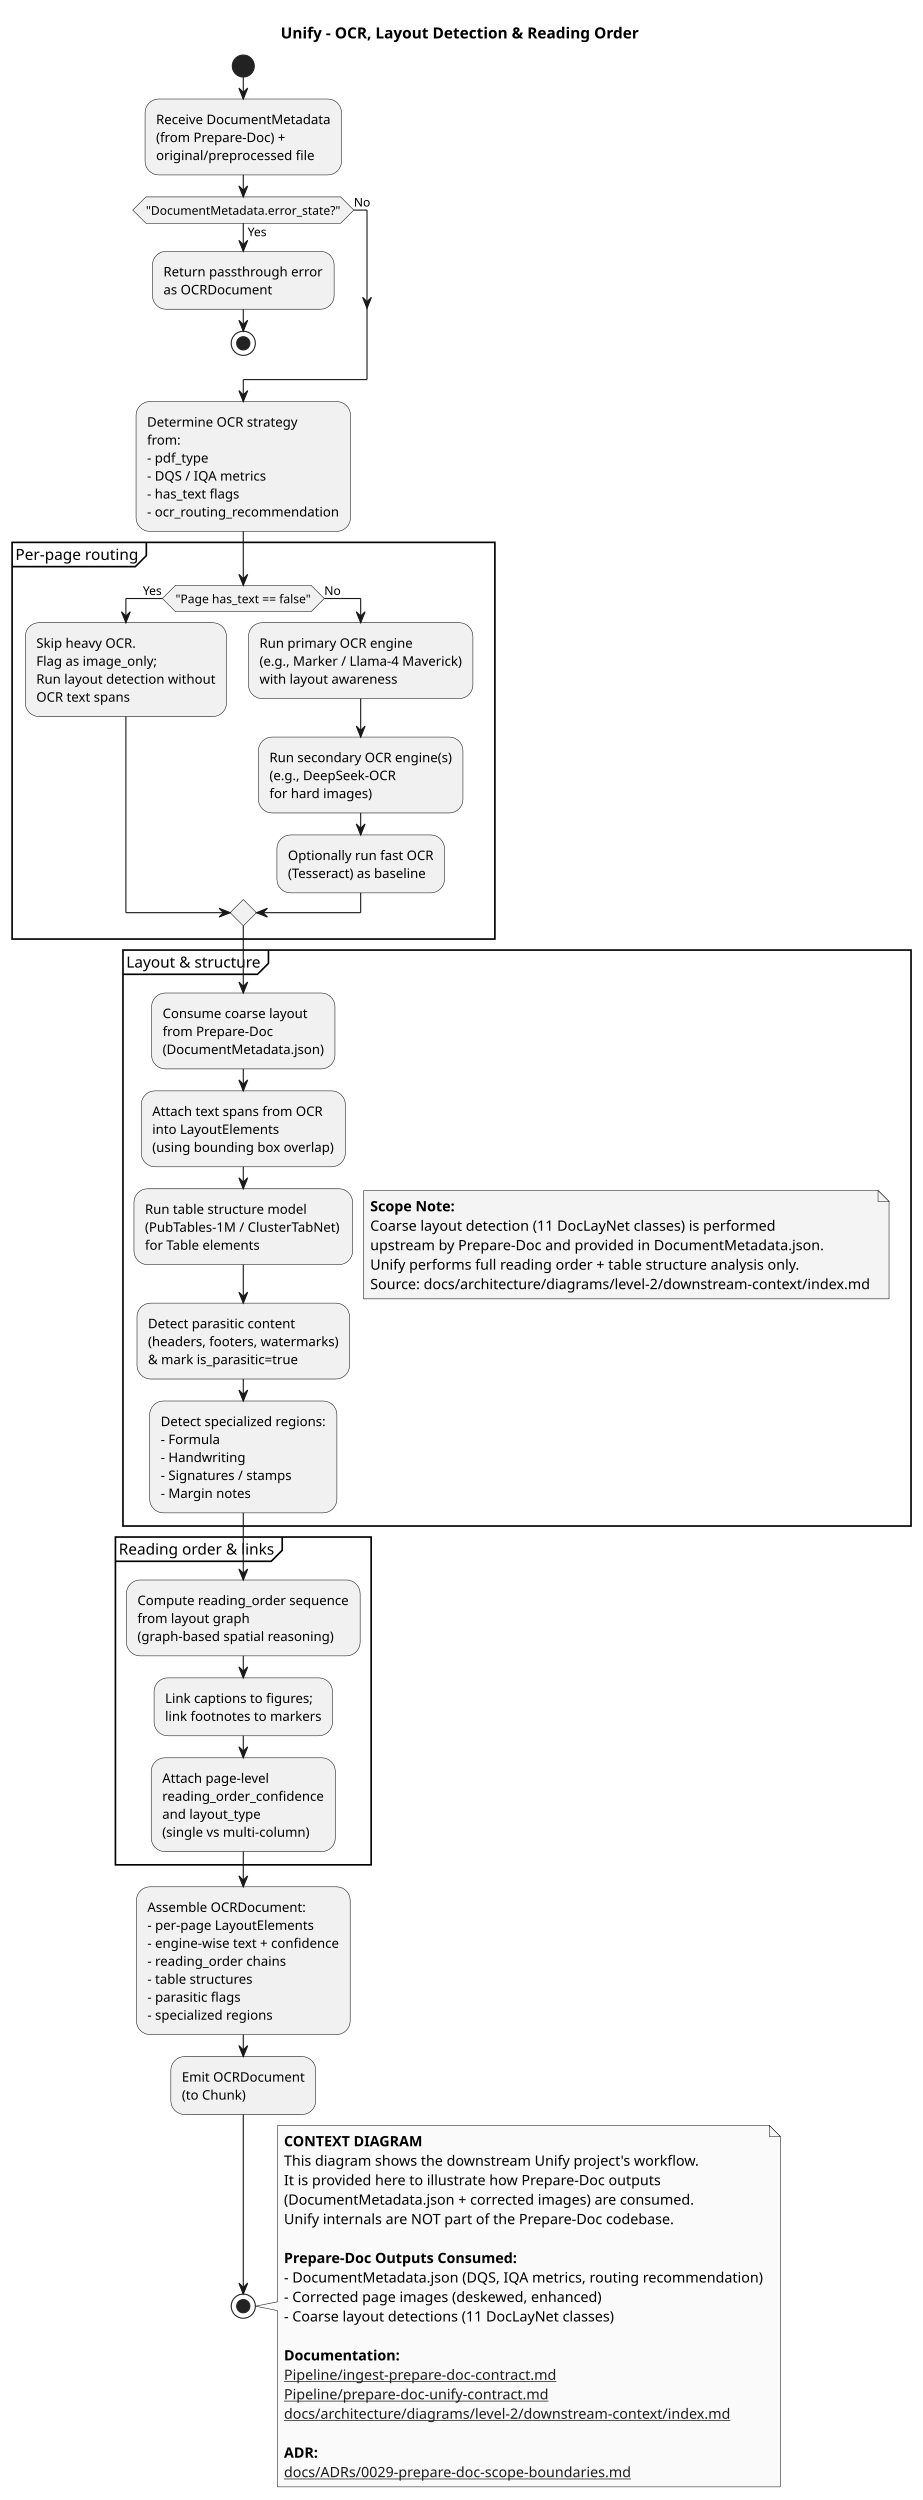
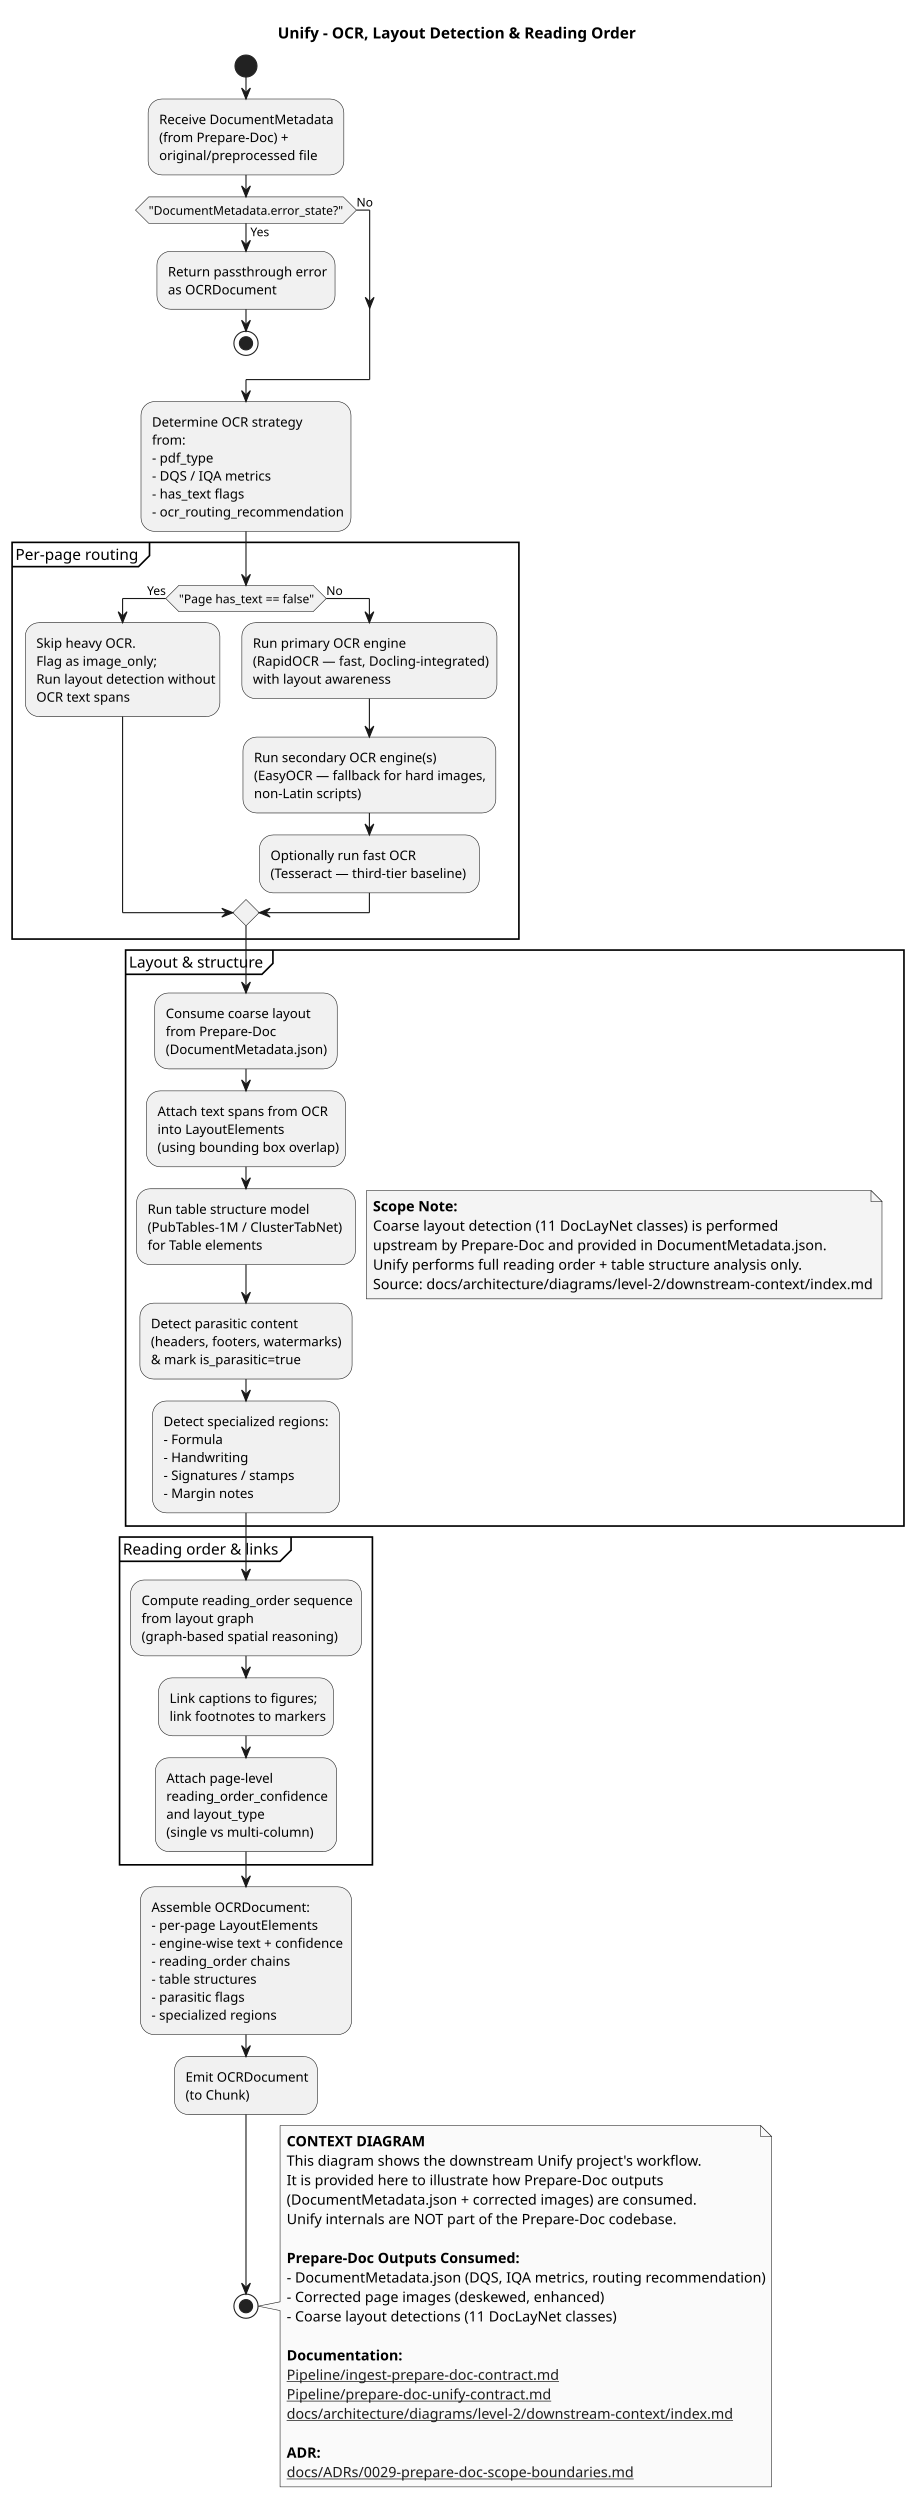
- <svg xmlns="http://www.w3.org/2000/svg" xmlns:xlink="http://www.w3.org/1999/xlink" contentStyleType="text/css" height="2274px" preserveAspectRatio="none" style="width:839px;height:2274px;background:#FFFFFF;" version="1.1" viewBox="0 0 839 2274" width="839px" zoomAndPan="magnify">
+ <svg xmlns="http://www.w3.org/2000/svg" xmlns:xlink="http://www.w3.org/1999/xlink" contentStyleType="text/css" height="2274px" preserveAspectRatio="none" style="width:833px;height:2274px;background:#FFFFFF;" version="1.1" viewBox="0 0 833 2274" width="833px" zoomAndPan="magnify">
  <defs />
  <g>
-     <text fill="#000000" font-family="sans-serif" font-size="14" font-weight="bold" lengthAdjust="spacing" textLength="326.031" x="255.318" y="34.966">Unify - OCR, Layout Detection &amp; Reading Order</text>
-     <ellipse cx="221.292" cy="60.068" fill="#222222" rx="10" ry="10" style="stroke:#222222;stroke-width:1;" />
-     <rect fill="#F1F1F1" height="69.032" rx="12.5" ry="12.5" style="stroke:#181818;stroke-width:0.5;" width="178.665" x="131.96" y="90.068" />
-     <text fill="#000000" font-family="sans-serif" font-size="12" lengthAdjust="spacing" textLength="158.665" x="141.96" y="112.896">Receive DocumentMetadata</text>
-     <text fill="#000000" font-family="sans-serif" font-size="12" lengthAdjust="spacing" textLength="118.333" x="141.96" y="129.24">(from Prepare-Doc) +</text>
-     <text fill="#000000" font-family="sans-serif" font-size="12" lengthAdjust="spacing" textLength="144.577" x="141.96" y="145.584">original/preprocessed file</text>
-     <rect fill="#F1F1F1" height="52.688" rx="12.5" ry="12.5" style="stroke:#181818;stroke-width:0.5;" width="165.273" x="138.656" y="228.591" />
-     <text fill="#000000" font-family="sans-serif" font-size="12" lengthAdjust="spacing" textLength="145.273" x="148.656" y="251.419">Return passthrough error</text>
-     <text fill="#000000" font-family="sans-serif" font-size="12" lengthAdjust="spacing" textLength="98.953" x="148.656" y="267.763">as OCRDocument</text>
-     <ellipse cx="221.292" cy="312.279" fill="none" rx="11" ry="11" style="stroke:#222222;stroke-width:1;" />
-     <ellipse cx="221.292" cy="312.279" fill="#222222" rx="6" ry="6" style="stroke:#222222;stroke-width:1;" />
-     <polygon fill="#F1F1F1" points="132.754,179.1,309.83,179.1,321.83,191.1,309.83,203.1,132.754,203.1,120.754,191.1,132.754,179.1" style="stroke:#181818;stroke-width:0.5;" />
-     <text fill="#000000" font-family="sans-serif" font-size="11" lengthAdjust="spacing" textLength="17.699" x="225.292" y="214.859">Yes</text>
-     <text fill="#000000" font-family="sans-serif" font-size="11" lengthAdjust="spacing" textLength="177.077" x="132.754" y="195.368">"DocumentMetadata.error_state?"</text>
-     <text fill="#000000" font-family="sans-serif" font-size="11" lengthAdjust="spacing" textLength="15.015" x="321.83" y="187.877">No</text>
-     <rect fill="#F1F1F1" height="118.065" rx="12.5" ry="12.5" style="stroke:#181818;stroke-width:0.5;" width="195.057" x="123.764" y="365.279" />
-     <text fill="#000000" font-family="sans-serif" font-size="12" lengthAdjust="spacing" textLength="137.113" x="133.764" y="388.108">Determine OCR strategy</text>
-     <text fill="#000000" font-family="sans-serif" font-size="12" lengthAdjust="spacing" textLength="30.78" x="133.764" y="404.452">from:</text>
-     <text fill="#000000" font-family="sans-serif" font-size="12" lengthAdjust="spacing" textLength="55.8" x="133.764" y="420.796">- pdf_type</text>
-     <text fill="#000000" font-family="sans-serif" font-size="12" lengthAdjust="spacing" textLength="108.517" x="133.764" y="437.14">- DQS / IQA metrics</text>
-     <text fill="#000000" font-family="sans-serif" font-size="12" lengthAdjust="spacing" textLength="84.193" x="133.764" y="453.484">- has_text flags</text>
-     <text fill="#000000" font-family="sans-serif" font-size="12" lengthAdjust="spacing" textLength="175.057" x="133.764" y="469.828">- ocr_routing_recommendation</text>
-     <rect fill="none" height="360.821" style="stroke:#000000;stroke-width:1.5;" width="439.15" x="11" y="493.344" />
-     <path d="M133.098,493.344 L133.098,505.412 L123.098,515.412 L11,515.412 " fill="none" style="stroke:#000000;stroke-width:1.5;" />
-     <text fill="#000000" font-family="sans-serif" font-size="14" lengthAdjust="spacing" textLength="112.098" x="14" y="509.31">Per-page routing</text>
-     <polygon fill="#F1F1F1" points="159.649,532.412,282.936,532.412,294.936,544.412,282.936,556.412,159.649,556.412,147.649,544.412,159.649,532.412" style="stroke:#181818;stroke-width:0.5;" />
-     <text fill="#000000" font-family="sans-serif" font-size="11" lengthAdjust="spacing" textLength="123.287" x="159.649" y="548.68">"Page has_text == false"</text>
-     <text fill="#000000" font-family="sans-serif" font-size="11" lengthAdjust="spacing" textLength="17.699" x="129.95" y="541.189">Yes</text>
-     <text fill="#000000" font-family="sans-serif" font-size="11" lengthAdjust="spacing" textLength="15.015" x="294.936" y="541.189">No</text>
-     <rect fill="#F1F1F1" height="85.376" rx="12.5" ry="12.5" style="stroke:#181818;stroke-width:0.5;" width="183.009" x="23" y="566.412" />
-     <text fill="#000000" font-family="sans-serif" font-size="12" lengthAdjust="spacing" textLength="90.481" x="33" y="589.24">Skip heavy OCR.</text>
-     <text fill="#000000" font-family="sans-serif" font-size="12" lengthAdjust="spacing" textLength="109.789" x="33" y="605.584">Flag as image_only;</text>
-     <text fill="#000000" font-family="sans-serif" font-size="12" lengthAdjust="spacing" textLength="163.009" x="33" y="621.928">Run layout detection without</text>
-     <text fill="#000000" font-family="sans-serif" font-size="12" lengthAdjust="spacing" textLength="85.465" x="33" y="638.273">OCR text spans</text>
-     <rect fill="#F1F1F1" height="69.032" rx="12.5" ry="12.5" style="stroke:#181818;stroke-width:0.5;" width="204.141" x="226.009" y="566.412" />
-     <text fill="#000000" font-family="sans-serif" font-size="12" lengthAdjust="spacing" textLength="139.381" x="236.009" y="589.24">Run primary OCR engine</text>
-     <text fill="#000000" font-family="sans-serif" font-size="12" lengthAdjust="spacing" textLength="184.141" x="236.009" y="605.584">(e.g., Marker / Llama-4 Maverick)</text>
-     <text fill="#000000" font-family="sans-serif" font-size="12" lengthAdjust="spacing" textLength="125.773" x="236.009" y="621.928">with layout awareness</text>
-     <rect fill="#F1F1F1" height="69.032" rx="12.5" ry="12.5" style="stroke:#181818;stroke-width:0.5;" width="186.009" x="235.075" y="670.444" />
-     <text fill="#000000" font-family="sans-serif" font-size="12" lengthAdjust="spacing" textLength="166.009" x="245.075" y="693.273">Run secondary OCR engine(s)</text>
-     <text fill="#000000" font-family="sans-serif" font-size="12" lengthAdjust="spacing" textLength="115.009" x="245.075" y="709.617">(e.g., DeepSeek-OCR</text>
-     <text fill="#000000" font-family="sans-serif" font-size="12" lengthAdjust="spacing" textLength="93.613" x="245.075" y="725.961">for hard images)</text>
-     <rect fill="#F1F1F1" height="52.688" rx="12.5" ry="12.5" style="stroke:#181818;stroke-width:0.5;" width="152.409" x="251.875" y="759.477" />
-     <text fill="#000000" font-family="sans-serif" font-size="12" lengthAdjust="spacing" textLength="132.409" x="261.875" y="782.305">Optionally run fast OCR</text>
-     <text fill="#000000" font-family="sans-serif" font-size="12" lengthAdjust="spacing" textLength="126.409" x="261.875" y="798.649">(Tesseract) as baseline</text>
-     <polygon fill="#F1F1F1" points="221.292,818.165,233.292,830.165,221.292,842.165,209.292,830.165,221.292,818.165" style="stroke:#181818;stroke-width:0.5;" />
-     <rect fill="none" height="523.918" style="stroke:#000000;stroke-width:1.5;" width="716.811" x="111.856" y="864.165" />
-     <path d="M244.187,864.165 L244.187,876.233 L234.187,886.233 L111.856,886.233 " fill="none" style="stroke:#000000;stroke-width:1.5;" />
-     <text fill="#000000" font-family="sans-serif" font-size="14" lengthAdjust="spacing" textLength="122.332" x="114.856" y="880.131">Layout &amp; structure</text>
-     <path d="M330.729,1082.893 L330.729,1181.423 L808.666,1181.423 L808.666,1092.893 L798.666,1082.893 L330.729,1082.893 " fill="#F4F4F4" style="stroke:#181818;stroke-width:0.5;" />
-     <path d="M798.666,1082.893 L798.666,1092.893 L808.666,1092.893 L798.666,1082.893 " fill="#F4F4F4" style="stroke:#181818;stroke-width:0.5;" />
-     <text fill="#000000" font-family="sans-serif" font-size="13" font-weight="bold" lengthAdjust="spacing" textLength="76.83" x="336.729" y="1101.79">Scope Note:</text>
-     <text fill="#000000" font-family="sans-serif" font-size="13" lengthAdjust="spacing" textLength="368.641" x="336.729" y="1119.496">Coarse layout detection (11 DocLayNet classes) is performed</text>
-     <text fill="#000000" font-family="sans-serif" font-size="13" lengthAdjust="spacing" textLength="414.232" x="336.729" y="1137.202">upstream by Prepare-Doc and provided in DocumentMetadata.json.</text>
-     <text fill="#000000" font-family="sans-serif" font-size="13" lengthAdjust="spacing" textLength="391.586" x="336.729" y="1154.908">Unify performs full reading order + table structure analysis only.</text>
-     <text fill="#000000" font-family="sans-serif" font-size="13" lengthAdjust="spacing" textLength="456.937" x="336.729" y="1172.614">Source: docs/architecture/diagrams/level-2/downstream-context/index.md</text>
-     <rect fill="#F1F1F1" height="69.032" rx="12.5" ry="12.5" style="stroke:#181818;stroke-width:0.5;" width="166.761" x="137.912" y="903.233" />
-     <text fill="#000000" font-family="sans-serif" font-size="12" lengthAdjust="spacing" textLength="131.833" x="147.912" y="926.061">Consume coarse layout</text>
-     <text fill="#000000" font-family="sans-serif" font-size="12" lengthAdjust="spacing" textLength="101.149" x="147.912" y="942.405">from Prepare-Doc</text>
-     <text fill="#000000" font-family="sans-serif" font-size="12" lengthAdjust="spacing" textLength="146.761" x="147.912" y="958.749">(DocumentMetadata.json)</text>
-     <rect fill="#F1F1F1" height="69.032" rx="12.5" ry="12.5" style="stroke:#181818;stroke-width:0.5;" width="185.637" x="128.474" y="992.265" />
-     <text fill="#000000" font-family="sans-serif" font-size="12" lengthAdjust="spacing" textLength="155.509" x="138.474" y="1015.093">Attach text spans from OCR</text>
-     <text fill="#000000" font-family="sans-serif" font-size="12" lengthAdjust="spacing" textLength="115.393" x="138.474" y="1031.437">into LayoutElements</text>
-     <text fill="#000000" font-family="sans-serif" font-size="12" lengthAdjust="spacing" textLength="165.637" x="138.474" y="1047.782">(using bounding box overlap)</text>
-     <rect fill="#F1F1F1" height="69.032" rx="12.5" ry="12.5" style="stroke:#181818;stroke-width:0.5;" width="198.873" x="121.856" y="1081.298" />
-     <text fill="#000000" font-family="sans-serif" font-size="12" lengthAdjust="spacing" textLength="147.373" x="131.856" y="1104.126">Run table structure model</text>
-     <text fill="#000000" font-family="sans-serif" font-size="12" lengthAdjust="spacing" textLength="178.873" x="131.856" y="1120.47">(PubTables-1M / ClusterTabNet)</text>
-     <text fill="#000000" font-family="sans-serif" font-size="12" lengthAdjust="spacing" textLength="105.349" x="131.856" y="1136.814">for Table elements</text>
-     <rect fill="#F1F1F1" height="69.032" rx="12.5" ry="12.5" style="stroke:#181818;stroke-width:0.5;" width="193.377" x="124.603" y="1185.33" />
-     <text fill="#000000" font-family="sans-serif" font-size="12" lengthAdjust="spacing" textLength="134.077" x="134.603" y="1208.158">Detect parasitic content</text>
-     <text fill="#000000" font-family="sans-serif" font-size="12" lengthAdjust="spacing" textLength="173.377" x="134.603" y="1224.502">(headers, footers, watermarks)</text>
-     <text fill="#000000" font-family="sans-serif" font-size="12" lengthAdjust="spacing" textLength="136.681" x="134.603" y="1240.846">&amp; mark is_parasitic=true</text>
-     <rect fill="#F1F1F1" height="101.721" rx="12.5" ry="12.5" style="stroke:#181818;stroke-width:0.5;" width="170.265" x="136.16" y="1274.362" />
-     <text fill="#000000" font-family="sans-serif" font-size="12" lengthAdjust="spacing" textLength="150.265" x="146.16" y="1297.19">Detect specialized regions:</text>
-     <text fill="#000000" font-family="sans-serif" font-size="12" lengthAdjust="spacing" textLength="53.892" x="146.16" y="1313.534">- Formula</text>
-     <text fill="#000000" font-family="sans-serif" font-size="12" lengthAdjust="spacing" textLength="77.112" x="146.16" y="1329.879">- Handwriting</text>
-     <text fill="#000000" font-family="sans-serif" font-size="12" lengthAdjust="spacing" textLength="119.281" x="146.16" y="1346.223">- Signatures / stamps</text>
-     <text fill="#000000" font-family="sans-serif" font-size="12" lengthAdjust="spacing" textLength="82.093" x="146.16" y="1362.567">- Margin notes</text>
-     <rect fill="none" height="298.165" style="stroke:#000000;stroke-width:1.5;" width="232.601" x="104.992" y="1398.083" />
-     <path d="M256.699,1398.083 L256.699,1410.151 L246.699,1420.151 L104.992,1420.151 " fill="none" style="stroke:#000000;stroke-width:1.5;" />
-     <text fill="#000000" font-family="sans-serif" font-size="14" lengthAdjust="spacing" textLength="141.707" x="107.992" y="1414.049">Reading order &amp; links</text>
-     <rect fill="#F1F1F1" height="69.032" rx="12.5" ry="12.5" style="stroke:#181818;stroke-width:0.5;" width="212.601" x="114.992" y="1437.151" />
-     <text fill="#000000" font-family="sans-serif" font-size="12" lengthAdjust="spacing" textLength="192.601" x="124.992" y="1459.979">Compute reading_order sequence</text>
-     <text fill="#000000" font-family="sans-serif" font-size="12" lengthAdjust="spacing" textLength="102.625" x="124.992" y="1476.323">from layout graph</text>
-     <text fill="#000000" font-family="sans-serif" font-size="12" lengthAdjust="spacing" textLength="179.065" x="124.992" y="1492.667">(graph-based spatial reasoning)</text>
-     <rect fill="#F1F1F1" height="52.688" rx="12.5" ry="12.5" style="stroke:#181818;stroke-width:0.5;" width="162.261" x="140.162" y="1526.183" />
-     <text fill="#000000" font-family="sans-serif" font-size="12" lengthAdjust="spacing" textLength="134.593" x="150.162" y="1549.011">Link captions to figures;</text>
-     <text fill="#000000" font-family="sans-serif" font-size="12" lengthAdjust="spacing" textLength="142.261" x="150.162" y="1565.355">link footnotes to markers</text>
-     <rect fill="#F1F1F1" height="85.376" rx="12.5" ry="12.5" style="stroke:#181818;stroke-width:0.5;" width="167.457" x="137.564" y="1598.871" />
-     <text fill="#000000" font-family="sans-serif" font-size="12" lengthAdjust="spacing" textLength="97.309" x="147.564" y="1621.699">Attach page-level</text>
-     <text fill="#000000" font-family="sans-serif" font-size="12" lengthAdjust="spacing" textLength="147.457" x="147.564" y="1638.043">reading_order_confidence</text>
-     <text fill="#000000" font-family="sans-serif" font-size="12" lengthAdjust="spacing" textLength="89.533" x="147.564" y="1654.388">and layout_type</text>
-     <text fill="#000000" font-family="sans-serif" font-size="12" lengthAdjust="spacing" textLength="133.981" x="147.564" y="1670.732">(single vs multi-column)</text>
-     <rect fill="#F1F1F1" height="134.409" rx="12.5" ry="12.5" style="stroke:#181818;stroke-width:0.5;" width="194.493" x="124.046" y="1716.248" />
-     <text fill="#000000" font-family="sans-serif" font-size="12" lengthAdjust="spacing" textLength="144.085" x="134.046" y="1739.076">Assemble OCRDocument:</text>
-     <text fill="#000000" font-family="sans-serif" font-size="12" lengthAdjust="spacing" textLength="151.501" x="134.046" y="1755.42">- per-page LayoutElements</text>
-     <text fill="#000000" font-family="sans-serif" font-size="12" lengthAdjust="spacing" textLength="174.493" x="134.046" y="1771.764">- engine-wise text + confidence</text>
-     <text fill="#000000" font-family="sans-serif" font-size="12" lengthAdjust="spacing" textLength="126.649" x="134.046" y="1788.108">- reading_order chains</text>
-     <text fill="#000000" font-family="sans-serif" font-size="12" lengthAdjust="spacing" textLength="95.845" x="134.046" y="1804.452">- table structures</text>
-     <text fill="#000000" font-family="sans-serif" font-size="12" lengthAdjust="spacing" textLength="85.021" x="134.046" y="1820.796">- parasitic flags</text>
-     <text fill="#000000" font-family="sans-serif" font-size="12" lengthAdjust="spacing" textLength="114.193" x="134.046" y="1837.14">- specialized regions</text>
-     <rect fill="#F1F1F1" height="52.688" rx="12.5" ry="12.5" style="stroke:#181818;stroke-width:0.5;" width="131.793" x="155.396" y="1870.657" />
-     <text fill="#000000" font-family="sans-serif" font-size="12" lengthAdjust="spacing" textLength="111.793" x="165.396" y="1893.485">Emit OCRDocument</text>
-     <text fill="#000000" font-family="sans-serif" font-size="12" lengthAdjust="spacing" textLength="58.152" x="165.396" y="1909.829">(to Chunk)</text>
-     <path d="M252.292,1933.345 L252.292,2093.699 L232.292,2097.699 L252.292,2101.699 L252.292,2262.053 A0,0 0 0 0 252.292,2262.053 L709.794,2262.053 A0,0 0 0 0 709.794,2262.053 L709.794,1943.345 L699.794,1933.345 L252.292,1933.345 A0,0 0 0 0 252.292,1933.345 " fill="#FAFAFA" style="stroke:#181818;stroke-width:0.5;" />
-     <path d="M699.794,1933.345 L699.794,1943.345 L709.794,1943.345 L699.794,1933.345 " fill="#FAFAFA" style="stroke:#181818;stroke-width:0.5;" />
-     <text fill="#000000" font-family="sans-serif" font-size="13" font-weight="bold" lengthAdjust="spacing" textLength="126.451" x="258.292" y="1952.242">CONTEXT DIAGRAM</text>
-     <text fill="#000000" font-family="sans-serif" font-size="13" lengthAdjust="spacing" textLength="379.548" x="258.292" y="1969.948">This diagram shows the downstream Unify project's workflow.</text>
-     <text fill="#000000" font-family="sans-serif" font-size="13" lengthAdjust="spacing" textLength="344.552" x="258.292" y="1987.654">It is provided here to illustrate how Prepare-Doc outputs</text>
-     <text fill="#000000" font-family="sans-serif" font-size="13" lengthAdjust="spacing" textLength="373.477" x="258.292" y="2005.36">(DocumentMetadata.json + corrected images) are consumed.</text>
-     <text fill="#000000" font-family="sans-serif" font-size="13" lengthAdjust="spacing" textLength="355.823" x="258.292" y="2023.066">Unify internals are NOT part of the Prepare-Doc codebase.</text>
-     <text fill="#000000" font-family="sans-serif" font-size="13" lengthAdjust="spacing" textLength="3.38" x="258.292" y="2040.772"> </text>
-     <text fill="#000000" font-family="sans-serif" font-size="13" font-weight="bold" lengthAdjust="spacing" textLength="212.368" x="258.292" y="2058.478">Prepare-Doc Outputs Consumed:</text>
-     <text fill="#000000" font-family="sans-serif" font-size="13" lengthAdjust="spacing" textLength="436.501" x="258.292" y="2076.184">- DocumentMetadata.json (DQS, IQA metrics, routing recommendation)</text>
-     <text fill="#000000" font-family="sans-serif" font-size="13" lengthAdjust="spacing" textLength="289.419" x="258.292" y="2093.89">- Corrected page images (deskewed, enhanced)</text>
-     <text fill="#000000" font-family="sans-serif" font-size="13" lengthAdjust="spacing" textLength="300.209" x="258.292" y="2111.596">- Coarse layout detections (11 DocLayNet classes)</text>
-     <text fill="#000000" font-family="sans-serif" font-size="13" lengthAdjust="spacing" textLength="3.38" x="258.292" y="2129.302"> </text>
-     <text fill="#000000" font-family="sans-serif" font-size="13" font-weight="bold" lengthAdjust="spacing" textLength="105.274" x="258.292" y="2147.008">Documentation:</text>
+     <text fill="#000000" font-family="sans-serif" font-size="14" font-weight="bold" lengthAdjust="spacing" textLength="325" x="252.625" y="34.966">Unify - OCR, Layout Detection &amp; Reading Order</text>
+     <ellipse cx="223.75" cy="60.068" fill="#222222" rx="10" ry="10" style="stroke:#222222;stroke-width:1.0;" />
+     <rect fill="#F1F1F1" height="69.032" rx="12.5" ry="12.5" style="stroke:#181818;stroke-width:0.5;" width="178" x="134.75" y="90.068" />
+     <text fill="#000000" font-family="sans-serif" font-size="12" lengthAdjust="spacing" textLength="158" x="144.75" y="112.896">Receive DocumentMetadata</text>
+     <text fill="#000000" font-family="sans-serif" font-size="12" lengthAdjust="spacing" textLength="119" x="144.75" y="129.24">(from Prepare-Doc) +</text>
+     <text fill="#000000" font-family="sans-serif" font-size="12" lengthAdjust="spacing" textLength="143" x="144.75" y="145.584">original/preprocessed file</text>
+     <rect fill="#F1F1F1" height="52.688" rx="12.5" ry="12.5" style="stroke:#181818;stroke-width:0.5;" width="162" x="142.75" y="228.591" />
+     <text fill="#000000" font-family="sans-serif" font-size="12" lengthAdjust="spacing" textLength="142" x="152.75" y="251.419">Return passthrough error</text>
+     <text fill="#000000" font-family="sans-serif" font-size="12" lengthAdjust="spacing" textLength="98" x="152.75" y="267.763">as OCRDocument</text>
+     <ellipse cx="223.75" cy="312.279" fill="none" rx="11" ry="11" style="stroke:#222222;stroke-width:1.0;" />
+     <ellipse cx="223.75" cy="312.279" fill="#222222" rx="6" ry="6" style="stroke:#222222;stroke-width:1.0;" />
+     <polygon fill="#F1F1F1" points="135.25,179.1,312.25,179.1,324.25,191.1,312.25,203.1,135.25,203.1,123.25,191.1,135.25,179.1" style="stroke:#181818;stroke-width:0.5;" />
+     <text fill="#000000" font-family="sans-serif" font-size="11" lengthAdjust="spacing" textLength="17" x="227.75" y="214.859">Yes</text>
+     <text fill="#000000" font-family="sans-serif" font-size="11" lengthAdjust="spacing" textLength="177" x="135.25" y="195.368">"DocumentMetadata.error_state?"</text>
+     <text fill="#000000" font-family="sans-serif" font-size="11" lengthAdjust="spacing" textLength="15" x="324.25" y="187.877">No</text>
+     <rect fill="#F1F1F1" height="118.065" rx="12.5" ry="12.5" style="stroke:#181818;stroke-width:0.5;" width="191" x="128.25" y="365.279" />
+     <text fill="#000000" font-family="sans-serif" font-size="12" lengthAdjust="spacing" textLength="136" x="138.25" y="388.108">Determine OCR strategy</text>
+     <text fill="#000000" font-family="sans-serif" font-size="12" lengthAdjust="spacing" textLength="30" x="138.25" y="404.452">from:</text>
+     <text fill="#000000" font-family="sans-serif" font-size="12" lengthAdjust="spacing" textLength="54" x="138.25" y="420.796">- pdf_type</text>
+     <text fill="#000000" font-family="sans-serif" font-size="12" lengthAdjust="spacing" textLength="108" x="138.25" y="437.14">- DQS / IQA metrics</text>
+     <text fill="#000000" font-family="sans-serif" font-size="12" lengthAdjust="spacing" textLength="83" x="138.25" y="453.484">- has_text flags</text>
+     <text fill="#000000" font-family="sans-serif" font-size="12" lengthAdjust="spacing" textLength="171" x="138.25" y="469.828">- ocr_routing_recommendation</text>
+     <rect fill="none" height="360.821" style="stroke:#000000;stroke-width:1.5;" width="461" x="11" y="493.344" />
+     <path d="M136,493.344 L136,505.412 L126,515.412 L11,515.412 " fill="none" style="stroke:#000000;stroke-width:1.5;" />
+     <text fill="#000000" font-family="sans-serif" font-size="14" lengthAdjust="spacing" textLength="115" x="14" y="509.31">Per-page routing</text>
+     <polygon fill="#F1F1F1" points="162.75,532.412,284.75,532.412,296.75,544.412,284.75,556.412,162.75,556.412,150.75,544.412,162.75,532.412" style="stroke:#181818;stroke-width:0.5;" />
+     <text fill="#000000" font-family="sans-serif" font-size="11" lengthAdjust="spacing" textLength="122" x="162.75" y="548.68">"Page has_text == false"</text>
+     <text fill="#000000" font-family="sans-serif" font-size="11" lengthAdjust="spacing" textLength="17" x="133.75" y="541.189">Yes</text>
+     <text fill="#000000" font-family="sans-serif" font-size="11" lengthAdjust="spacing" textLength="15" x="296.75" y="541.189">No</text>
+     <rect fill="#F1F1F1" height="85.376" rx="12.5" ry="12.5" style="stroke:#181818;stroke-width:0.5;" width="177" x="23" y="566.412" />
+     <text fill="#000000" font-family="sans-serif" font-size="12" lengthAdjust="spacing" textLength="89" x="33" y="589.24">Skip heavy OCR.</text>
+     <text fill="#000000" font-family="sans-serif" font-size="12" lengthAdjust="spacing" textLength="108" x="33" y="605.584">Flag as image_only;</text>
+     <text fill="#000000" font-family="sans-serif" font-size="12" lengthAdjust="spacing" textLength="157" x="33" y="621.928">Run layout detection without</text>
+     <text fill="#000000" font-family="sans-serif" font-size="12" lengthAdjust="spacing" textLength="84" x="33" y="638.273">OCR text spans</text>
+     <rect fill="#F1F1F1" height="69.032" rx="12.5" ry="12.5" style="stroke:#181818;stroke-width:0.5;" width="232" x="220" y="566.412" />
+     <text fill="#000000" font-family="sans-serif" font-size="12" lengthAdjust="spacing" textLength="136" x="230" y="589.24">Run primary OCR engine</text>
+     <text fill="#000000" font-family="sans-serif" font-size="12" lengthAdjust="spacing" textLength="212" x="230" y="605.584">(RapidOCR — fast, Docling-integrated)</text>
+     <text fill="#000000" font-family="sans-serif" font-size="12" lengthAdjust="spacing" textLength="124" x="230" y="621.928">with layout awareness</text>
+     <rect fill="#F1F1F1" height="69.032" rx="12.5" ry="12.5" style="stroke:#181818;stroke-width:0.5;" width="230" x="221" y="670.444" />
+     <text fill="#000000" font-family="sans-serif" font-size="12" lengthAdjust="spacing" textLength="164" x="231" y="693.273">Run secondary OCR engine(s)</text>
+     <text fill="#000000" font-family="sans-serif" font-size="12" lengthAdjust="spacing" textLength="210" x="231" y="709.617">(EasyOCR — fallback for hard images,</text>
+     <text fill="#000000" font-family="sans-serif" font-size="12" lengthAdjust="spacing" textLength="96" x="231" y="725.961">non-Latin scripts)</text>
+     <rect fill="#F1F1F1" height="52.688" rx="12.5" ry="12.5" style="stroke:#181818;stroke-width:0.5;" width="200" x="236" y="759.477" />
+     <text fill="#000000" font-family="sans-serif" font-size="12" lengthAdjust="spacing" textLength="129" x="246" y="782.305">Optionally run fast OCR</text>
+     <text fill="#000000" font-family="sans-serif" font-size="12" lengthAdjust="spacing" textLength="180" x="246" y="798.649">(Tesseract — third-tier baseline)</text>
+     <polygon fill="#F1F1F1" points="223.75,818.165,235.75,830.165,223.75,842.165,211.75,830.165,223.75,818.165" style="stroke:#181818;stroke-width:0.5;" />
+     <rect fill="none" height="523.918" style="stroke:#000000;stroke-width:1.5;" width="708" x="114.25" y="864.165" />
+     <path d="M248.25,864.165 L248.25,876.233 L238.25,886.233 L114.25,886.233 " fill="none" style="stroke:#000000;stroke-width:1.5;" />
+     <text fill="#000000" font-family="sans-serif" font-size="14" lengthAdjust="spacing" textLength="124" x="117.25" y="880.131">Layout &amp; structure</text>
+     <path d="M333.25,1082.893 L333.25,1181.423 L802.25,1181.423 L802.25,1092.893 L792.25,1082.893 L333.25,1082.893 " fill="#F4F4F4" style="stroke:#181818;stroke-width:0.5;" />
+     <path d="M792.25,1082.893 L792.25,1092.893 L802.25,1092.893 L792.25,1082.893 " fill="#F4F4F4" style="stroke:#181818;stroke-width:0.5;" />
+     <text fill="#000000" font-family="sans-serif" font-size="13" font-weight="bold" lengthAdjust="spacing" textLength="78" x="339.25" y="1101.79">Scope Note:</text>
+     <text fill="#000000" font-family="sans-serif" font-size="13" lengthAdjust="spacing" textLength="359" x="339.25" y="1119.496">Coarse layout detection (11 DocLayNet classes) is performed</text>
+     <text fill="#000000" font-family="sans-serif" font-size="13" lengthAdjust="spacing" textLength="405" x="339.25" y="1137.202">upstream by Prepare-Doc and provided in DocumentMetadata.json.</text>
+     <text fill="#000000" font-family="sans-serif" font-size="13" lengthAdjust="spacing" textLength="379" x="339.25" y="1154.908">Unify performs full reading order + table structure analysis only.</text>
+     <text fill="#000000" font-family="sans-serif" font-size="13" lengthAdjust="spacing" textLength="448" x="339.25" y="1172.614">Source: docs/architecture/diagrams/level-2/downstream-context/index.md</text>
+     <rect fill="#F1F1F1" height="69.032" rx="12.5" ry="12.5" style="stroke:#181818;stroke-width:0.5;" width="166" x="140.75" y="903.233" />
+     <text fill="#000000" font-family="sans-serif" font-size="12" lengthAdjust="spacing" textLength="131" x="150.75" y="926.061">Consume coarse layout</text>
+     <text fill="#000000" font-family="sans-serif" font-size="12" lengthAdjust="spacing" textLength="101" x="150.75" y="942.405">from Prepare-Doc</text>
+     <text fill="#000000" font-family="sans-serif" font-size="12" lengthAdjust="spacing" textLength="146" x="150.75" y="958.749">(DocumentMetadata.json)</text>
+     <rect fill="#F1F1F1" height="69.032" rx="12.5" ry="12.5" style="stroke:#181818;stroke-width:0.5;" width="181" x="133.25" y="992.265" />
+     <text fill="#000000" font-family="sans-serif" font-size="12" lengthAdjust="spacing" textLength="153" x="143.25" y="1015.093">Attach text spans from OCR</text>
+     <text fill="#000000" font-family="sans-serif" font-size="12" lengthAdjust="spacing" textLength="113" x="143.25" y="1031.437">into LayoutElements</text>
+     <text fill="#000000" font-family="sans-serif" font-size="12" lengthAdjust="spacing" textLength="161" x="143.25" y="1047.782">(using bounding box overlap)</text>
+     <rect fill="#F1F1F1" height="69.032" rx="12.5" ry="12.5" style="stroke:#181818;stroke-width:0.5;" width="199" x="124.25" y="1081.298" />
+     <text fill="#000000" font-family="sans-serif" font-size="12" lengthAdjust="spacing" textLength="144" x="134.25" y="1104.126">Run table structure model</text>
+     <text fill="#000000" font-family="sans-serif" font-size="12" lengthAdjust="spacing" textLength="179" x="134.25" y="1120.47">(PubTables-1M / ClusterTabNet)</text>
+     <text fill="#000000" font-family="sans-serif" font-size="12" lengthAdjust="spacing" textLength="105" x="134.25" y="1136.814">for Table elements</text>
+     <rect fill="#F1F1F1" height="69.032" rx="12.5" ry="12.5" style="stroke:#181818;stroke-width:0.5;" width="193" x="127.25" y="1185.33" />
+     <text fill="#000000" font-family="sans-serif" font-size="12" lengthAdjust="spacing" textLength="133" x="137.25" y="1208.158">Detect parasitic content</text>
+     <text fill="#000000" font-family="sans-serif" font-size="12" lengthAdjust="spacing" textLength="173" x="137.25" y="1224.502">(headers, footers, watermarks)</text>
+     <text fill="#000000" font-family="sans-serif" font-size="12" lengthAdjust="spacing" textLength="136" x="137.25" y="1240.846">&amp; mark is_parasitic=true</text>
+     <rect fill="#F1F1F1" height="101.721" rx="12.5" ry="12.5" style="stroke:#181818;stroke-width:0.5;" width="170" x="138.75" y="1274.362" />
+     <text fill="#000000" font-family="sans-serif" font-size="12" lengthAdjust="spacing" textLength="150" x="148.75" y="1297.19">Detect specialized regions:</text>
+     <text fill="#000000" font-family="sans-serif" font-size="12" lengthAdjust="spacing" textLength="53" x="148.75" y="1313.534">- Formula</text>
+     <text fill="#000000" font-family="sans-serif" font-size="12" lengthAdjust="spacing" textLength="75" x="148.75" y="1329.879">- Handwriting</text>
+     <text fill="#000000" font-family="sans-serif" font-size="12" lengthAdjust="spacing" textLength="118" x="148.75" y="1346.223">- Signatures / stamps</text>
+     <text fill="#000000" font-family="sans-serif" font-size="12" lengthAdjust="spacing" textLength="81" x="148.75" y="1362.567">- Margin notes</text>
+     <rect fill="none" height="298.165" style="stroke:#000000;stroke-width:1.5;" width="230" x="108.75" y="1398.083" />
+     <path d="M264.75,1398.083 L264.75,1410.151 L254.75,1420.151 L108.75,1420.151 " fill="none" style="stroke:#000000;stroke-width:1.5;" />
+     <text fill="#000000" font-family="sans-serif" font-size="14" lengthAdjust="spacing" textLength="146" x="111.75" y="1414.049">Reading order &amp; links</text>
+     <rect fill="#F1F1F1" height="69.032" rx="12.5" ry="12.5" style="stroke:#181818;stroke-width:0.5;" width="210" x="118.75" y="1437.151" />
+     <text fill="#000000" font-family="sans-serif" font-size="12" lengthAdjust="spacing" textLength="190" x="128.75" y="1459.979">Compute reading_order sequence</text>
+     <text fill="#000000" font-family="sans-serif" font-size="12" lengthAdjust="spacing" textLength="100" x="128.75" y="1476.323">from layout graph</text>
+     <text fill="#000000" font-family="sans-serif" font-size="12" lengthAdjust="spacing" textLength="178" x="128.75" y="1492.667">(graph-based spatial reasoning)</text>
+     <rect fill="#F1F1F1" height="52.688" rx="12.5" ry="12.5" style="stroke:#181818;stroke-width:0.5;" width="159" x="144.25" y="1526.183" />
+     <text fill="#000000" font-family="sans-serif" font-size="12" lengthAdjust="spacing" textLength="131" x="154.25" y="1549.011">Link captions to figures;</text>
+     <text fill="#000000" font-family="sans-serif" font-size="12" lengthAdjust="spacing" textLength="139" x="154.25" y="1565.355">link footnotes to markers</text>
+     <rect fill="#F1F1F1" height="85.376" rx="12.5" ry="12.5" style="stroke:#181818;stroke-width:0.5;" width="165" x="141.25" y="1598.871" />
+     <text fill="#000000" font-family="sans-serif" font-size="12" lengthAdjust="spacing" textLength="97" x="151.25" y="1621.699">Attach page-level</text>
+     <text fill="#000000" font-family="sans-serif" font-size="12" lengthAdjust="spacing" textLength="145" x="151.25" y="1638.043">reading_order_confidence</text>
+     <text fill="#000000" font-family="sans-serif" font-size="12" lengthAdjust="spacing" textLength="87" x="151.25" y="1654.388">and layout_type</text>
+     <text fill="#000000" font-family="sans-serif" font-size="12" lengthAdjust="spacing" textLength="132" x="151.25" y="1670.732">(single vs multi-column)</text>
+     <rect fill="#F1F1F1" height="134.409" rx="12.5" ry="12.5" style="stroke:#181818;stroke-width:0.5;" width="192" x="127.75" y="1716.248" />
+     <text fill="#000000" font-family="sans-serif" font-size="12" lengthAdjust="spacing" textLength="143" x="137.75" y="1739.076">Assemble OCRDocument:</text>
+     <text fill="#000000" font-family="sans-serif" font-size="12" lengthAdjust="spacing" textLength="150" x="137.75" y="1755.42">- per-page LayoutElements</text>
+     <text fill="#000000" font-family="sans-serif" font-size="12" lengthAdjust="spacing" textLength="172" x="137.75" y="1771.764">- engine-wise text + confidence</text>
+     <text fill="#000000" font-family="sans-serif" font-size="12" lengthAdjust="spacing" textLength="125" x="137.75" y="1788.108">- reading_order chains</text>
+     <text fill="#000000" font-family="sans-serif" font-size="12" lengthAdjust="spacing" textLength="95" x="137.75" y="1804.452">- table structures</text>
+     <text fill="#000000" font-family="sans-serif" font-size="12" lengthAdjust="spacing" textLength="85" x="137.75" y="1820.796">- parasitic flags</text>
+     <text fill="#000000" font-family="sans-serif" font-size="12" lengthAdjust="spacing" textLength="114" x="137.75" y="1837.14">- specialized regions</text>
+     <rect fill="#F1F1F1" height="52.688" rx="12.5" ry="12.5" style="stroke:#181818;stroke-width:0.5;" width="130" x="158.75" y="1870.657" />
+     <text fill="#000000" font-family="sans-serif" font-size="12" lengthAdjust="spacing" textLength="110" x="168.75" y="1893.485">Emit OCRDocument</text>
+     <text fill="#000000" font-family="sans-serif" font-size="12" lengthAdjust="spacing" textLength="57" x="168.75" y="1909.829">(to Chunk)</text>
+     <path d="M254.75,1933.345 L254.75,2093.699 L234.75,2097.699 L254.75,2101.699 L254.75,2262.053 A0,0 0 0 0 254.75,2262.053 L701.75,2262.053 A0,0 0 0 0 701.75,2262.053 L701.75,1943.345 L691.75,1933.345 L254.75,1933.345 A0,0 0 0 0 254.75,1933.345 " fill="#FAFAFA" style="stroke:#181818;stroke-width:0.5;" />
+     <path d="M691.75,1933.345 L691.75,1943.345 L701.75,1943.345 L691.75,1933.345 " fill="#FAFAFA" style="stroke:#181818;stroke-width:0.5;" />
+     <text fill="#000000" font-family="sans-serif" font-size="13" font-weight="bold" lengthAdjust="spacing" textLength="127" x="260.75" y="1952.242">CONTEXT DIAGRAM</text>
+     <text fill="#000000" font-family="sans-serif" font-size="13" lengthAdjust="spacing" textLength="370" x="260.75" y="1969.948">This diagram shows the downstream Unify project's workflow.</text>
+     <text fill="#000000" font-family="sans-serif" font-size="13" lengthAdjust="spacing" textLength="336" x="260.75" y="1987.654">It is provided here to illustrate how Prepare-Doc outputs</text>
+     <text fill="#000000" font-family="sans-serif" font-size="13" lengthAdjust="spacing" textLength="364" x="260.75" y="2005.36">(DocumentMetadata.json + corrected images) are consumed.</text>
+     <text fill="#000000" font-family="sans-serif" font-size="13" lengthAdjust="spacing" textLength="345" x="260.75" y="2023.066">Unify internals are NOT part of the Prepare-Doc codebase.</text>
+     <text fill="#000000" font-family="sans-serif" font-size="13" lengthAdjust="spacing" textLength="3" x="260.75" y="2040.772"> </text>
+     <text fill="#000000" font-family="sans-serif" font-size="13" font-weight="bold" lengthAdjust="spacing" textLength="214" x="260.75" y="2058.478">Prepare-Doc Outputs Consumed:</text>
+     <text fill="#000000" font-family="sans-serif" font-size="13" lengthAdjust="spacing" textLength="426" x="260.75" y="2076.184">- DocumentMetadata.json (DQS, IQA metrics, routing recommendation)</text>
+     <text fill="#000000" font-family="sans-serif" font-size="13" lengthAdjust="spacing" textLength="281" x="260.75" y="2093.89">- Corrected page images (deskewed, enhanced)</text>
+     <text fill="#000000" font-family="sans-serif" font-size="13" lengthAdjust="spacing" textLength="293" x="260.75" y="2111.596">- Coarse layout detections (11 DocLayNet classes)</text>
+     <text fill="#000000" font-family="sans-serif" font-size="13" lengthAdjust="spacing" textLength="3" x="260.75" y="2129.302"> </text>
+     <text fill="#000000" font-family="sans-serif" font-size="13" font-weight="bold" lengthAdjust="spacing" textLength="109" x="260.75" y="2147.008">Documentation:</text>
    <a href="docs/development/RAG" target="_top" title="docs/development/RAG" xlink:actuate="onRequest" xlink:href="docs/development/RAG" xlink:show="new" xlink:title="docs/development/RAG" xlink:type="simple">
-       <text fill="#1D1D1D" font-family="sans-serif" font-size="13" lengthAdjust="spacing" text-decoration="underline" textLength="248.495" x="258.292" y="2164.714">Pipeline/ingest-prepare-doc-contract.md</text>
+       <text fill="#1D1D1D" font-family="sans-serif" font-size="13" lengthAdjust="spacing" text-decoration="underline" textLength="243" x="260.75" y="2164.714">Pipeline/ingest-prepare-doc-contract.md</text>
    </a>
    <a href="docs/development/RAG" target="_top" title="docs/development/RAG" xlink:actuate="onRequest" xlink:href="docs/development/RAG" xlink:show="new" xlink:title="docs/development/RAG" xlink:type="simple">
-       <text fill="#1D1D1D" font-family="sans-serif" font-size="13" lengthAdjust="spacing" text-decoration="underline" textLength="241.384" x="258.292" y="2182.42">Pipeline/prepare-doc-unify-contract.md</text>
+       <text fill="#1D1D1D" font-family="sans-serif" font-size="13" lengthAdjust="spacing" text-decoration="underline" textLength="236" x="260.75" y="2182.42">Pipeline/prepare-doc-unify-contract.md</text>
    </a>
    <a href="docs/architecture/diagrams/level-2/downstream-context/index.md" target="_top" title="docs/architecture/diagrams/level-2/downstream-context/index.md" xlink:actuate="onRequest" xlink:href="docs/architecture/diagrams/level-2/downstream-context/index.md" xlink:show="new" xlink:title="docs/architecture/diagrams/level-2/downstream-context/index.md" xlink:type="simple">
-       <text fill="#1D1D1D" font-family="sans-serif" font-size="13" lengthAdjust="spacing" text-decoration="underline" textLength="408.096" x="258.292" y="2200.126">docs/architecture/diagrams/level-2/downstream-context/index.md</text>
+       <text fill="#1D1D1D" font-family="sans-serif" font-size="13" lengthAdjust="spacing" text-decoration="underline" textLength="401" x="260.75" y="2200.126">docs/architecture/diagrams/level-2/downstream-context/index.md</text>
    </a>
-     <text fill="#000000" font-family="sans-serif" font-size="13" lengthAdjust="spacing" textLength="3.38" x="258.292" y="2217.832"> </text>
-     <text fill="#000000" font-family="sans-serif" font-size="13" font-weight="bold" lengthAdjust="spacing" textLength="30.875" x="258.292" y="2235.538">ADR:</text>
+     <text fill="#000000" font-family="sans-serif" font-size="13" lengthAdjust="spacing" textLength="3" x="260.75" y="2217.832"> </text>
+     <text fill="#000000" font-family="sans-serif" font-size="13" font-weight="bold" lengthAdjust="spacing" textLength="32" x="260.75" y="2235.538">ADR:</text>
    <a href="docs/ADRs/0029-prepare-doc-scope-boundaries.md" target="_top" title="docs/ADRs/0029-prepare-doc-scope-boundaries.md" xlink:actuate="onRequest" xlink:href="docs/ADRs/0029-prepare-doc-scope-boundaries.md" xlink:show="new" xlink:title="docs/ADRs/0029-prepare-doc-scope-boundaries.md" xlink:type="simple">
-       <text fill="#1D1D1D" font-family="sans-serif" font-size="13" lengthAdjust="spacing" text-decoration="underline" textLength="316.173" x="258.292" y="2253.244">docs/ADRs/0029-prepare-doc-scope-boundaries.md</text>
+       <text fill="#1D1D1D" font-family="sans-serif" font-size="13" lengthAdjust="spacing" text-decoration="underline" textLength="308" x="260.75" y="2253.244">docs/ADRs/0029-prepare-doc-scope-boundaries.md</text>
    </a>
-     <ellipse cx="221.292" cy="2097.699" fill="none" rx="11" ry="11" style="stroke:#222222;stroke-width:1;" />
-     <ellipse cx="221.292" cy="2097.699" fill="#222222" rx="6" ry="6" style="stroke:#222222;stroke-width:1;" />
-     <line style="stroke:#181818;stroke-width:1;" x1="221.292" x2="221.292" y1="70.068" y2="90.068" />
-     <polygon fill="#181818" points="217.292,80.068,221.292,90.068,225.292,80.068,221.292,84.068" style="stroke:#181818;stroke-width:1;" />
-     <line style="stroke:#181818;stroke-width:1;" x1="221.292" x2="221.292" y1="281.279" y2="301.279" />
-     <polygon fill="#181818" points="217.292,291.279,221.292,301.279,225.292,291.279,221.292,295.279" style="stroke:#181818;stroke-width:1;" />
-     <line style="stroke:#181818;stroke-width:1;" x1="221.292" x2="221.292" y1="203.1" y2="228.591" />
-     <polygon fill="#181818" points="217.292,218.591,221.292,228.591,225.292,218.591,221.292,222.591" style="stroke:#181818;stroke-width:1;" />
-     <line style="stroke:#181818;stroke-width:1;" x1="321.83" x2="333.83" y1="191.1" y2="191.1" />
-     <polygon fill="#181818" points="329.83,270.435,333.83,280.435,337.83,270.435,333.83,274.435" style="stroke:#181818;stroke-width:1;" />
-     <line style="stroke:#181818;stroke-width:1;" x1="333.83" x2="333.83" y1="191.1" y2="345.279" />
-     <line style="stroke:#181818;stroke-width:1;" x1="333.83" x2="221.292" y1="345.279" y2="345.279" />
-     <line style="stroke:#181818;stroke-width:1;" x1="221.292" x2="221.292" y1="345.279" y2="365.279" />
-     <polygon fill="#181818" points="217.292,355.279,221.292,365.279,225.292,355.279,221.292,359.279" style="stroke:#181818;stroke-width:1;" />
-     <line style="stroke:#181818;stroke-width:1;" x1="221.292" x2="221.292" y1="159.1" y2="179.1" />
-     <polygon fill="#181818" points="217.292,169.1,221.292,179.1,225.292,169.1,221.292,173.1" style="stroke:#181818;stroke-width:1;" />
-     <line style="stroke:#181818;stroke-width:1;" x1="328.08" x2="328.08" y1="635.444" y2="670.444" />
-     <polygon fill="#181818" points="324.08,660.444,328.08,670.444,332.08,660.444,328.08,664.444" style="stroke:#181818;stroke-width:1;" />
-     <line style="stroke:#181818;stroke-width:1;" x1="328.08" x2="328.08" y1="739.477" y2="759.477" />
-     <polygon fill="#181818" points="324.08,749.477,328.08,759.477,332.08,749.477,328.08,753.477" style="stroke:#181818;stroke-width:1;" />
-     <line style="stroke:#181818;stroke-width:1;" x1="147.649" x2="114.505" y1="544.412" y2="544.412" />
-     <line style="stroke:#181818;stroke-width:1;" x1="114.505" x2="114.505" y1="544.412" y2="566.412" />
-     <polygon fill="#181818" points="110.505,556.412,114.505,566.412,118.505,556.412,114.505,560.412" style="stroke:#181818;stroke-width:1;" />
-     <line style="stroke:#181818;stroke-width:1;" x1="294.936" x2="328.08" y1="544.412" y2="544.412" />
-     <line style="stroke:#181818;stroke-width:1;" x1="328.08" x2="328.08" y1="544.412" y2="566.412" />
-     <polygon fill="#181818" points="324.08,556.412,328.08,566.412,332.08,556.412,328.08,560.412" style="stroke:#181818;stroke-width:1;" />
-     <line style="stroke:#181818;stroke-width:1;" x1="114.505" x2="114.505" y1="651.788" y2="830.165" />
-     <line style="stroke:#181818;stroke-width:1;" x1="114.505" x2="209.292" y1="830.165" y2="830.165" />
-     <polygon fill="#181818" points="199.292,826.165,209.292,830.165,199.292,834.165,203.292,830.165" style="stroke:#181818;stroke-width:1;" />
-     <line style="stroke:#181818;stroke-width:1;" x1="328.08" x2="328.08" y1="812.165" y2="830.165" />
-     <line style="stroke:#181818;stroke-width:1;" x1="328.08" x2="233.292" y1="830.165" y2="830.165" />
-     <polygon fill="#181818" points="243.292,826.165,233.292,830.165,243.292,834.165,239.292,830.165" style="stroke:#181818;stroke-width:1;" />
-     <line style="stroke:#181818;stroke-width:1;" x1="221.292" x2="221.292" y1="483.344" y2="532.412" />
-     <polygon fill="#181818" points="217.292,522.412,221.292,532.412,225.292,522.412,221.292,526.412" style="stroke:#181818;stroke-width:1;" />
-     <line style="stroke:#181818;stroke-width:1;" x1="221.292" x2="221.292" y1="972.265" y2="992.265" />
-     <polygon fill="#181818" points="217.292,982.265,221.292,992.265,225.292,982.265,221.292,986.265" style="stroke:#181818;stroke-width:1;" />
-     <line style="stroke:#181818;stroke-width:1;" x1="221.292" x2="221.292" y1="1061.298" y2="1081.298" />
-     <polygon fill="#181818" points="217.292,1071.298,221.292,1081.298,225.292,1071.298,221.292,1075.298" style="stroke:#181818;stroke-width:1;" />
-     <line style="stroke:#181818;stroke-width:1;" x1="221.292" x2="221.292" y1="1150.33" y2="1185.33" />
-     <polygon fill="#181818" points="217.292,1175.33,221.292,1185.33,225.292,1175.33,221.292,1179.33" style="stroke:#181818;stroke-width:1;" />
-     <line style="stroke:#181818;stroke-width:1;" x1="221.292" x2="221.292" y1="1254.362" y2="1274.362" />
-     <polygon fill="#181818" points="217.292,1264.362,221.292,1274.362,225.292,1264.362,221.292,1268.362" style="stroke:#181818;stroke-width:1;" />
-     <line style="stroke:#181818;stroke-width:1;" x1="221.292" x2="221.292" y1="842.165" y2="903.233" />
-     <polygon fill="#181818" points="217.292,893.233,221.292,903.233,225.292,893.233,221.292,897.233" style="stroke:#181818;stroke-width:1;" />
-     <line style="stroke:#181818;stroke-width:1;" x1="221.292" x2="221.292" y1="1506.183" y2="1526.183" />
-     <polygon fill="#181818" points="217.292,1516.183,221.292,1526.183,225.292,1516.183,221.292,1520.183" style="stroke:#181818;stroke-width:1;" />
-     <line style="stroke:#181818;stroke-width:1;" x1="221.292" x2="221.292" y1="1578.871" y2="1598.871" />
-     <polygon fill="#181818" points="217.292,1588.871,221.292,1598.871,225.292,1588.871,221.292,1592.871" style="stroke:#181818;stroke-width:1;" />
-     <line style="stroke:#181818;stroke-width:1;" x1="221.292" x2="221.292" y1="1376.083" y2="1437.151" />
-     <polygon fill="#181818" points="217.292,1427.151,221.292,1437.151,225.292,1427.151,221.292,1431.151" style="stroke:#181818;stroke-width:1;" />
-     <line style="stroke:#181818;stroke-width:1;" x1="221.292" x2="221.292" y1="1684.248" y2="1716.248" />
-     <polygon fill="#181818" points="217.292,1706.248,221.292,1716.248,225.292,1706.248,221.292,1710.248" style="stroke:#181818;stroke-width:1;" />
-     <line style="stroke:#181818;stroke-width:1;" x1="221.292" x2="221.292" y1="1850.657" y2="1870.657" />
-     <polygon fill="#181818" points="217.292,1860.657,221.292,1870.657,225.292,1860.657,221.292,1864.657" style="stroke:#181818;stroke-width:1;" />
-     <line style="stroke:#181818;stroke-width:1;" x1="221.292" x2="221.292" y1="1923.345" y2="2086.699" />
-     <polygon fill="#181818" points="217.292,2076.699,221.292,2086.699,225.292,2076.699,221.292,2080.699" style="stroke:#181818;stroke-width:1;" />
+     <ellipse cx="223.75" cy="2097.699" fill="none" rx="11" ry="11" style="stroke:#222222;stroke-width:1.0;" />
+     <ellipse cx="223.75" cy="2097.699" fill="#222222" rx="6" ry="6" style="stroke:#222222;stroke-width:1.0;" />
+     <line style="stroke:#181818;stroke-width:1.0;" x1="223.75" x2="223.75" y1="70.068" y2="90.068" />
+     <polygon fill="#181818" points="219.75,80.068,223.75,90.068,227.75,80.068,223.75,84.068" style="stroke:#181818;stroke-width:1.0;" />
+     <line style="stroke:#181818;stroke-width:1.0;" x1="223.75" x2="223.75" y1="281.279" y2="301.279" />
+     <polygon fill="#181818" points="219.75,291.279,223.75,301.279,227.75,291.279,223.75,295.279" style="stroke:#181818;stroke-width:1.0;" />
+     <line style="stroke:#181818;stroke-width:1.0;" x1="223.75" x2="223.75" y1="203.1" y2="228.591" />
+     <polygon fill="#181818" points="219.75,218.591,223.75,228.591,227.75,218.591,223.75,222.591" style="stroke:#181818;stroke-width:1.0;" />
+     <line style="stroke:#181818;stroke-width:1.0;" x1="324.25" x2="336.25" y1="191.1" y2="191.1" />
+     <polygon fill="#181818" points="332.25,270.435,336.25,280.435,340.25,270.435,336.25,274.435" style="stroke:#181818;stroke-width:1.0;" />
+     <line style="stroke:#181818;stroke-width:1.0;" x1="336.25" x2="336.25" y1="191.1" y2="345.279" />
+     <line style="stroke:#181818;stroke-width:1.0;" x1="336.25" x2="223.75" y1="345.279" y2="345.279" />
+     <line style="stroke:#181818;stroke-width:1.0;" x1="223.75" x2="223.75" y1="345.279" y2="365.279" />
+     <polygon fill="#181818" points="219.75,355.279,223.75,365.279,227.75,355.279,223.75,359.279" style="stroke:#181818;stroke-width:1.0;" />
+     <line style="stroke:#181818;stroke-width:1.0;" x1="223.75" x2="223.75" y1="159.1" y2="179.1" />
+     <polygon fill="#181818" points="219.75,169.1,223.75,179.1,227.75,169.1,223.75,173.1" style="stroke:#181818;stroke-width:1.0;" />
+     <line style="stroke:#181818;stroke-width:1.0;" x1="336" x2="336" y1="635.444" y2="670.444" />
+     <polygon fill="#181818" points="332,660.444,336,670.444,340,660.444,336,664.444" style="stroke:#181818;stroke-width:1.0;" />
+     <line style="stroke:#181818;stroke-width:1.0;" x1="336" x2="336" y1="739.477" y2="759.477" />
+     <polygon fill="#181818" points="332,749.477,336,759.477,340,749.477,336,753.477" style="stroke:#181818;stroke-width:1.0;" />
+     <line style="stroke:#181818;stroke-width:1.0;" x1="150.75" x2="111.5" y1="544.412" y2="544.412" />
+     <line style="stroke:#181818;stroke-width:1.0;" x1="111.5" x2="111.5" y1="544.412" y2="566.412" />
+     <polygon fill="#181818" points="107.5,556.412,111.5,566.412,115.5,556.412,111.5,560.412" style="stroke:#181818;stroke-width:1.0;" />
+     <line style="stroke:#181818;stroke-width:1.0;" x1="296.75" x2="336" y1="544.412" y2="544.412" />
+     <line style="stroke:#181818;stroke-width:1.0;" x1="336" x2="336" y1="544.412" y2="566.412" />
+     <polygon fill="#181818" points="332,556.412,336,566.412,340,556.412,336,560.412" style="stroke:#181818;stroke-width:1.0;" />
+     <line style="stroke:#181818;stroke-width:1.0;" x1="111.5" x2="111.5" y1="651.788" y2="830.165" />
+     <line style="stroke:#181818;stroke-width:1.0;" x1="111.5" x2="211.75" y1="830.165" y2="830.165" />
+     <polygon fill="#181818" points="201.75,826.165,211.75,830.165,201.75,834.165,205.75,830.165" style="stroke:#181818;stroke-width:1.0;" />
+     <line style="stroke:#181818;stroke-width:1.0;" x1="336" x2="336" y1="812.165" y2="830.165" />
+     <line style="stroke:#181818;stroke-width:1.0;" x1="336" x2="235.75" y1="830.165" y2="830.165" />
+     <polygon fill="#181818" points="245.75,826.165,235.75,830.165,245.75,834.165,241.75,830.165" style="stroke:#181818;stroke-width:1.0;" />
+     <line style="stroke:#181818;stroke-width:1.0;" x1="223.75" x2="223.75" y1="483.344" y2="532.412" />
+     <polygon fill="#181818" points="219.75,522.412,223.75,532.412,227.75,522.412,223.75,526.412" style="stroke:#181818;stroke-width:1.0;" />
+     <line style="stroke:#181818;stroke-width:1.0;" x1="223.75" x2="223.75" y1="972.265" y2="992.265" />
+     <polygon fill="#181818" points="219.75,982.265,223.75,992.265,227.75,982.265,223.75,986.265" style="stroke:#181818;stroke-width:1.0;" />
+     <line style="stroke:#181818;stroke-width:1.0;" x1="223.75" x2="223.75" y1="1061.298" y2="1081.298" />
+     <polygon fill="#181818" points="219.75,1071.298,223.75,1081.298,227.75,1071.298,223.75,1075.298" style="stroke:#181818;stroke-width:1.0;" />
+     <line style="stroke:#181818;stroke-width:1.0;" x1="223.75" x2="223.75" y1="1150.33" y2="1185.33" />
+     <polygon fill="#181818" points="219.75,1175.33,223.75,1185.33,227.75,1175.33,223.75,1179.33" style="stroke:#181818;stroke-width:1.0;" />
+     <line style="stroke:#181818;stroke-width:1.0;" x1="223.75" x2="223.75" y1="1254.362" y2="1274.362" />
+     <polygon fill="#181818" points="219.75,1264.362,223.75,1274.362,227.75,1264.362,223.75,1268.362" style="stroke:#181818;stroke-width:1.0;" />
+     <line style="stroke:#181818;stroke-width:1.0;" x1="223.75" x2="223.75" y1="842.165" y2="903.233" />
+     <polygon fill="#181818" points="219.75,893.233,223.75,903.233,227.75,893.233,223.75,897.233" style="stroke:#181818;stroke-width:1.0;" />
+     <line style="stroke:#181818;stroke-width:1.0;" x1="223.75" x2="223.75" y1="1506.183" y2="1526.183" />
+     <polygon fill="#181818" points="219.75,1516.183,223.75,1526.183,227.75,1516.183,223.75,1520.183" style="stroke:#181818;stroke-width:1.0;" />
+     <line style="stroke:#181818;stroke-width:1.0;" x1="223.75" x2="223.75" y1="1578.871" y2="1598.871" />
+     <polygon fill="#181818" points="219.75,1588.871,223.75,1598.871,227.75,1588.871,223.75,1592.871" style="stroke:#181818;stroke-width:1.0;" />
+     <line style="stroke:#181818;stroke-width:1.0;" x1="223.75" x2="223.75" y1="1376.083" y2="1437.151" />
+     <polygon fill="#181818" points="219.75,1427.151,223.75,1437.151,227.75,1427.151,223.75,1431.151" style="stroke:#181818;stroke-width:1.0;" />
+     <line style="stroke:#181818;stroke-width:1.0;" x1="223.75" x2="223.75" y1="1684.248" y2="1716.248" />
+     <polygon fill="#181818" points="219.75,1706.248,223.75,1716.248,227.75,1706.248,223.75,1710.248" style="stroke:#181818;stroke-width:1.0;" />
+     <line style="stroke:#181818;stroke-width:1.0;" x1="223.75" x2="223.75" y1="1850.657" y2="1870.657" />
+     <polygon fill="#181818" points="219.75,1860.657,223.75,1870.657,227.75,1860.657,223.75,1864.657" style="stroke:#181818;stroke-width:1.0;" />
+     <line style="stroke:#181818;stroke-width:1.0;" x1="223.75" x2="223.75" y1="1923.345" y2="2086.699" />
+     <polygon fill="#181818" points="219.75,2076.699,223.75,2086.699,227.75,2076.699,223.75,2080.699" style="stroke:#181818;stroke-width:1.0;" />
  </g>
</svg>
